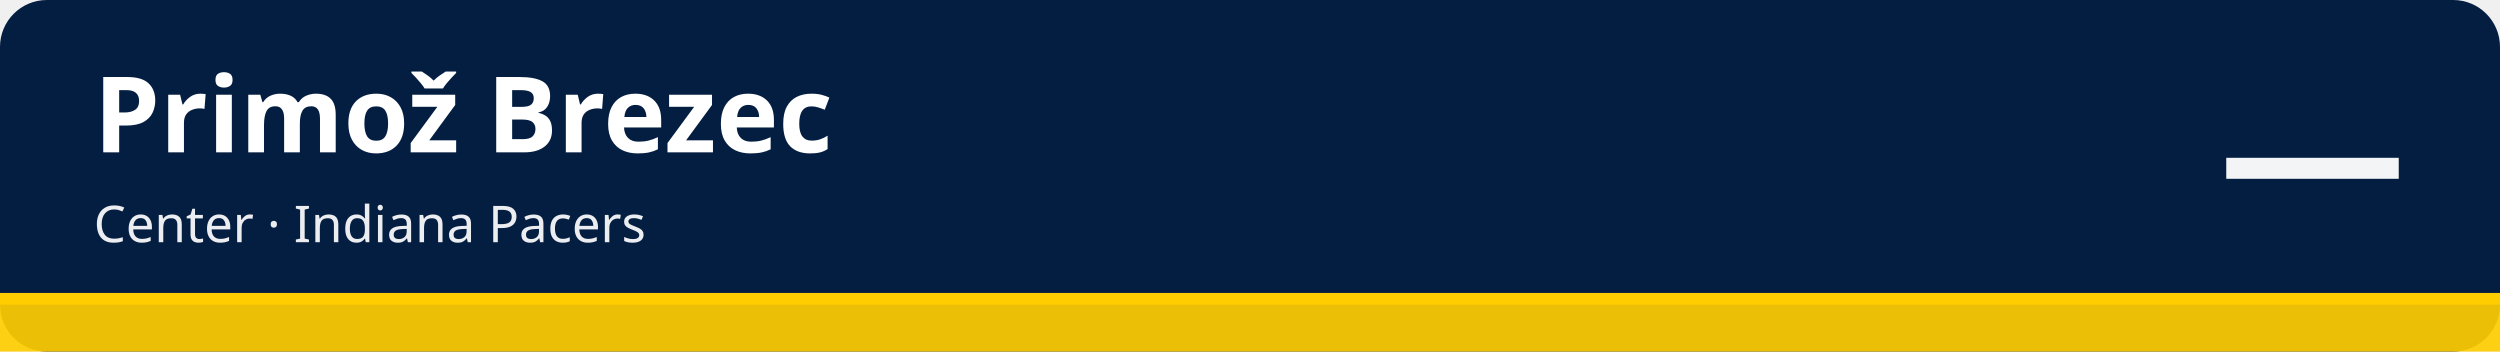
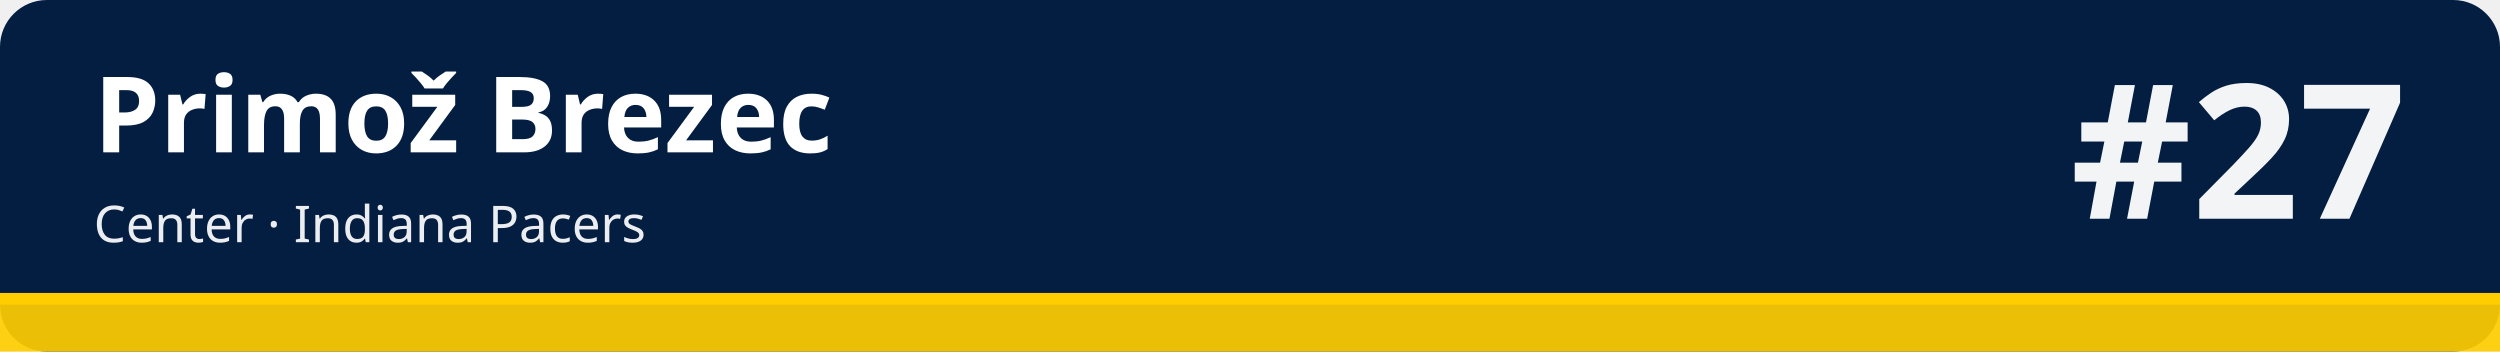
<svg xmlns="http://www.w3.org/2000/svg" width="1280" height="180" viewBox="0 0 1280 180" role="img" aria-labelledby="t d">
  <rect width="1280" height="180" rx="24" fill="#041e42" />
  <rect x="0" y="150" width="1280" height="30" fill="#ffcd00" fill-opacity=".92" />
  <rect x="0" y="150" width="1280" height="6" fill="#ffcd00" />
  <text x="48" y="78" font-family="sans-serif" font-size="54" font-weight="700" fill="#ffffff">Primož Brezec</text>
  <text x="48" y="124" font-family="sans-serif" font-size="26" fill="#ffffff" fill-opacity=".92">Center · Indiana Pacers</text>
-   <text x="1232" y="112" font-family="sans-serif" font-size="96" font-weight="800" fill="#ffffff" fill-opacity=".95" text-anchor="end">—</text>
+   <text x="1232" y="112" font-family="sans-serif" font-size="96" font-weight="800" fill="#ffffff" fill-opacity=".95" text-anchor="end">#27</text>
</svg>
